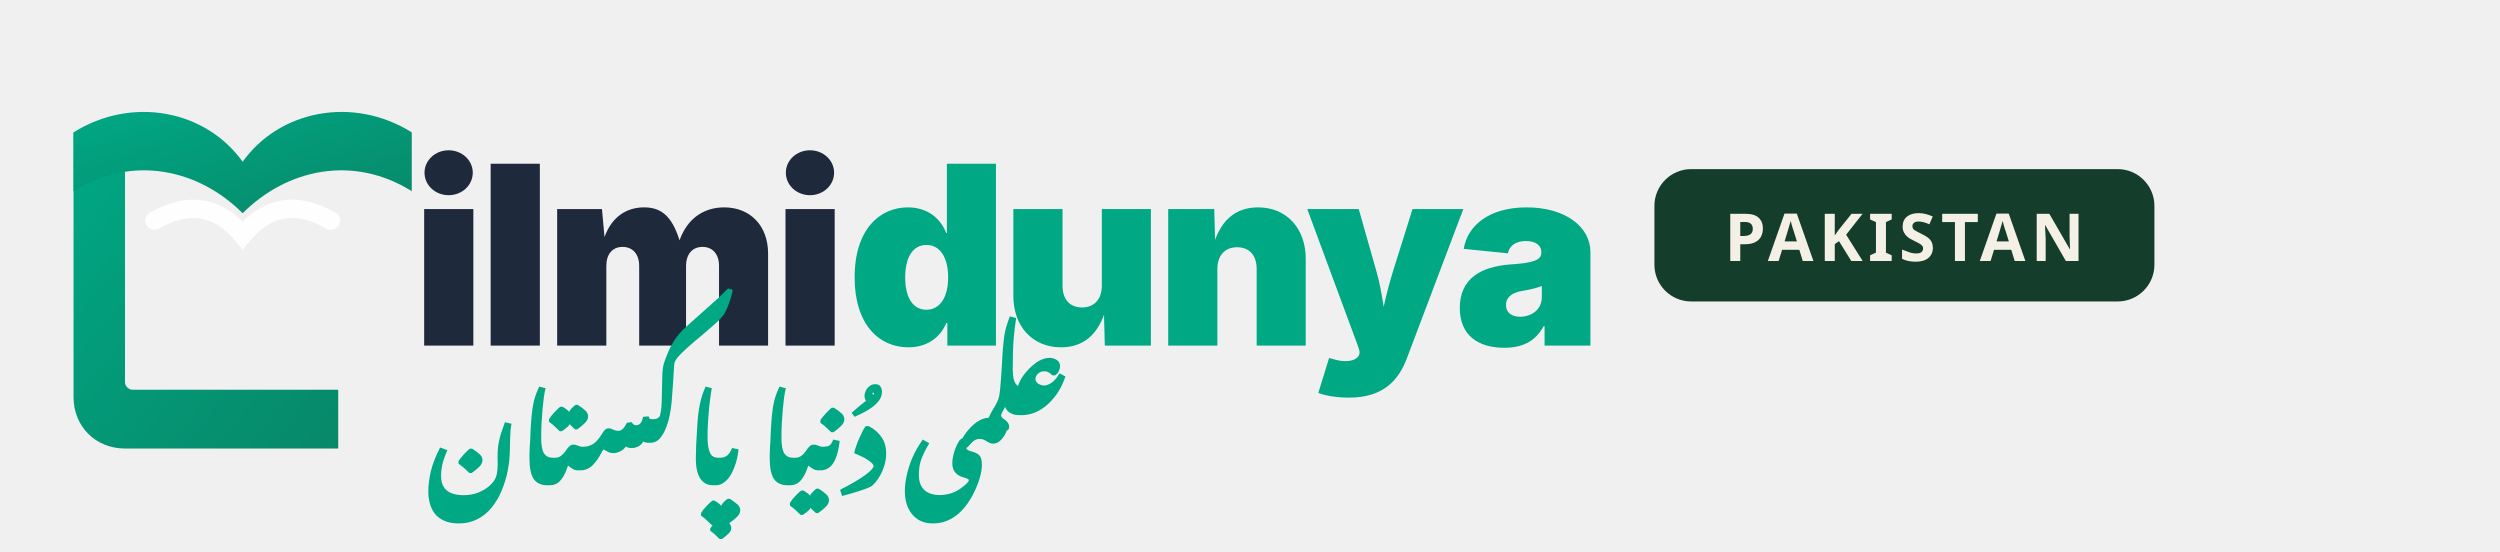
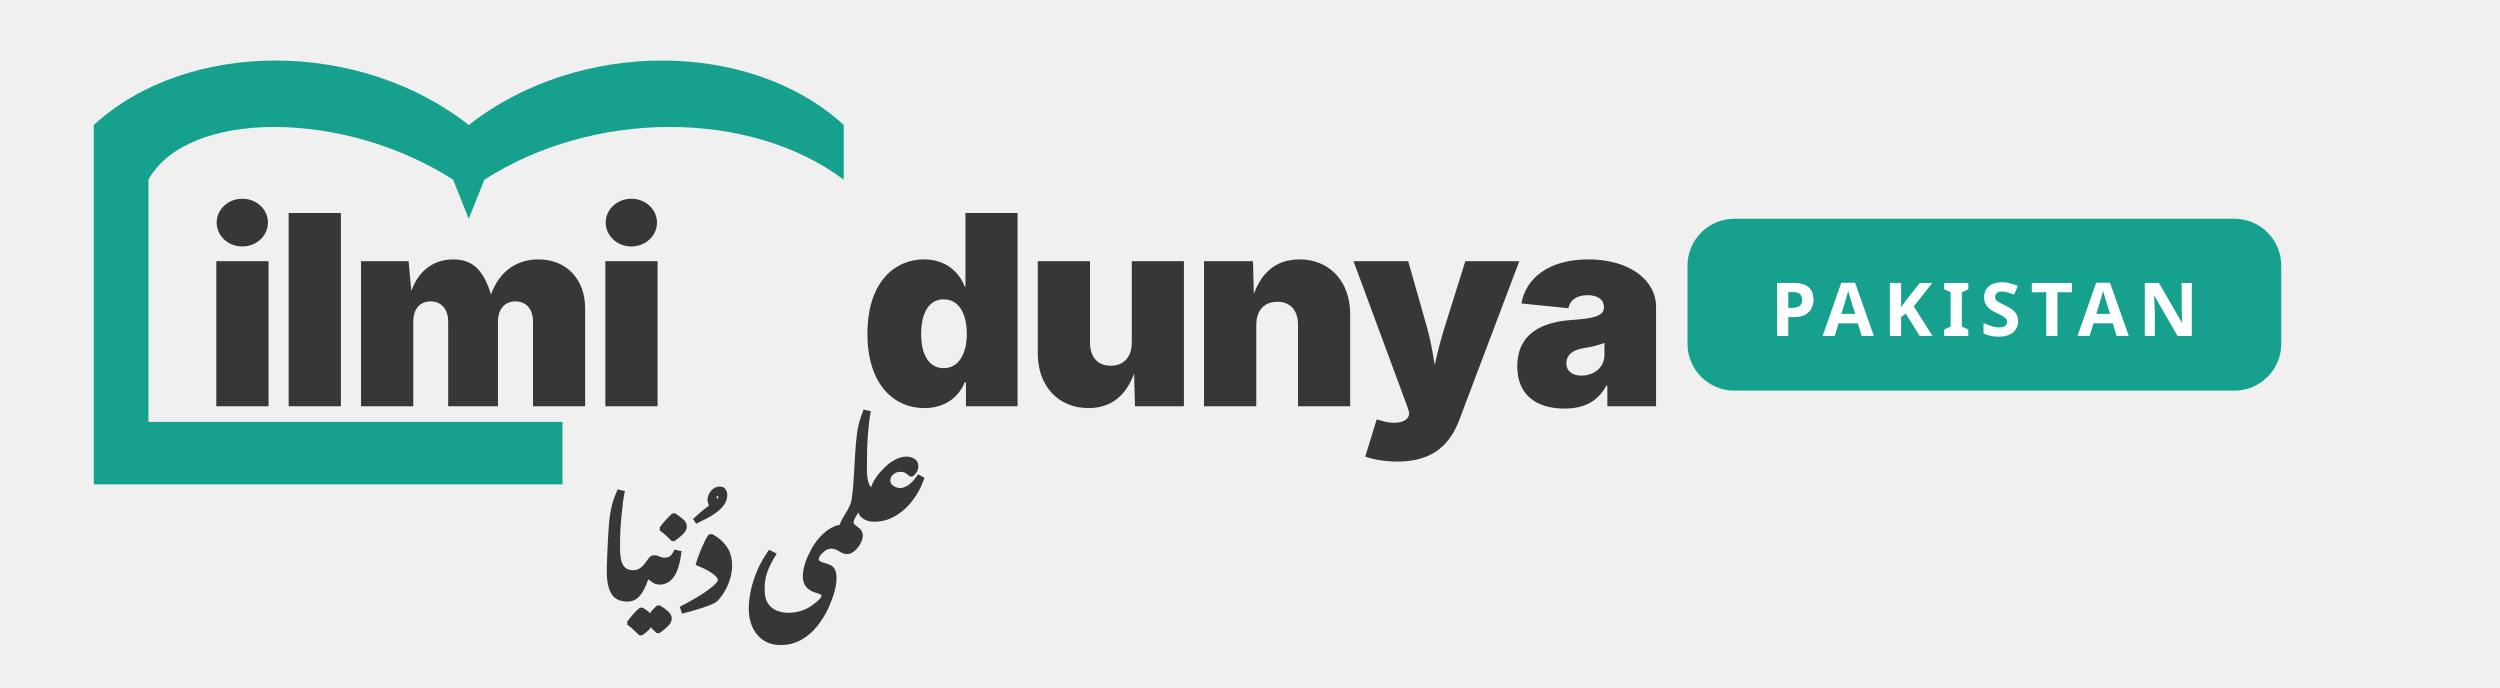
- <svg xmlns="http://www.w3.org/2000/svg" viewBox="0 0 340 75" fill="none" width="100%" height="100%">
-   <defs>
-     <linearGradient id="emeraldGrad" x1="0%" y1="0%" x2="100%" y2="100%">
-       <stop offset="0%" stop-color="#00a884" />
-       <stop offset="100%" stop-color="#078869" />
-     </linearGradient>
-   </defs>
-   <g transform="translate(4, 6)">
-     <path d="M 6 12 L 6 48 C 6 52 9 55 13 55 L 42 55 L 42 47 L 14 47 C 13.5 47 13 46.5 13 46 L 13 14 L 6 12 Z" fill="url(#emeraldGrad)" />
-     <path d="M 6 12 C 14 7 24 9 29 16 C 34 9 44 7 52 12 L 52 20 C 44 15 35 17 29 23 C 23 17 14 15 6 20 Z" fill="url(#emeraldGrad)" />
-     <path d="M 17 24 Q 24 20 29 26 Q 34 20 41 24" stroke="#ffffff" stroke-width="2.5" stroke-linecap="round" fill="none" opacity="0.9" />
+ <svg xmlns="http://www.w3.org/2000/svg" viewBox="0 0 320 88" fill="none" width="100%" height="100%">
+   <path d="       M 12 16       C 24 5, 46 5, 60 16       C 74 5, 96 5, 108 16       L 108 23       C 96 14, 76 14, 62 23       L 60 28       L 58 23       C 44 14, 24 14, 19 23       L 19 54       L 72 54       L 72 62       L 12 62       Z     " fill="#15a18d" />
+   <text x="26" y="52" font-family="'Plus Jakarta Sans', system-ui, -apple-system, sans-serif" font-weight="900" font-size="34" fill="#373737" letter-spacing="-0.8">
+     ilmi
+   </text>
+   <text x="110" y="52" font-family="'Plus Jakarta Sans', system-ui, -apple-system, sans-serif" font-weight="900" font-size="34" fill="#373737" letter-spacing="-0.8">
+     dunya
+   </text>
+   <text x="76" y="77" font-family="'Noto Nastaliq Urdu', 'Amiri', 'Urdu Typesetting', serif" font-weight="700" font-size="15" fill="#373737">
+     علمی دُنیا
+   </text>
+   <g transform="translate(216, 28)">
+     <rect x="0" y="0" width="76" height="22" rx="6" fill="#15a18d" />
+     <text x="38" y="15" font-family="'Plus Jakarta Sans', system-ui, sans-serif" font-weight="800" font-size="9.5" fill="#ffffff" text-anchor="middle" letter-spacing="1.2">
+       PAKISTAN
+     </text>
  </g>
-   <text x="56" y="47" font-family="'Plus Jakarta Sans', system-ui, -apple-system, sans-serif" font-size="34" font-weight="900" fill="#1e293b" letter-spacing="-0.03em">
-     ilmi<tspan fill="#00a884">dunya</tspan>
-   </text>
-   <g transform="translate(225, 23)">
-     <rect width="68" height="18" rx="5" fill="#143d2b" />
-     <text x="34" y="12.5" font-family="'Plus Jakarta Sans', system-ui, sans-serif" font-size="9" font-weight="800" fill="#f5f0e6" letter-spacing="0.08em" text-anchor="middle">PAKISTAN</text>
-   </g>
-   <text x="58" y="66" font-family="'Amiri', 'Noto Nastaliq Urdu', serif" font-size="14" font-weight="bold" fill="#00a884" letter-spacing="0.02em">
-     علمی دُنیا پاکستان
-   </text>
</svg>
